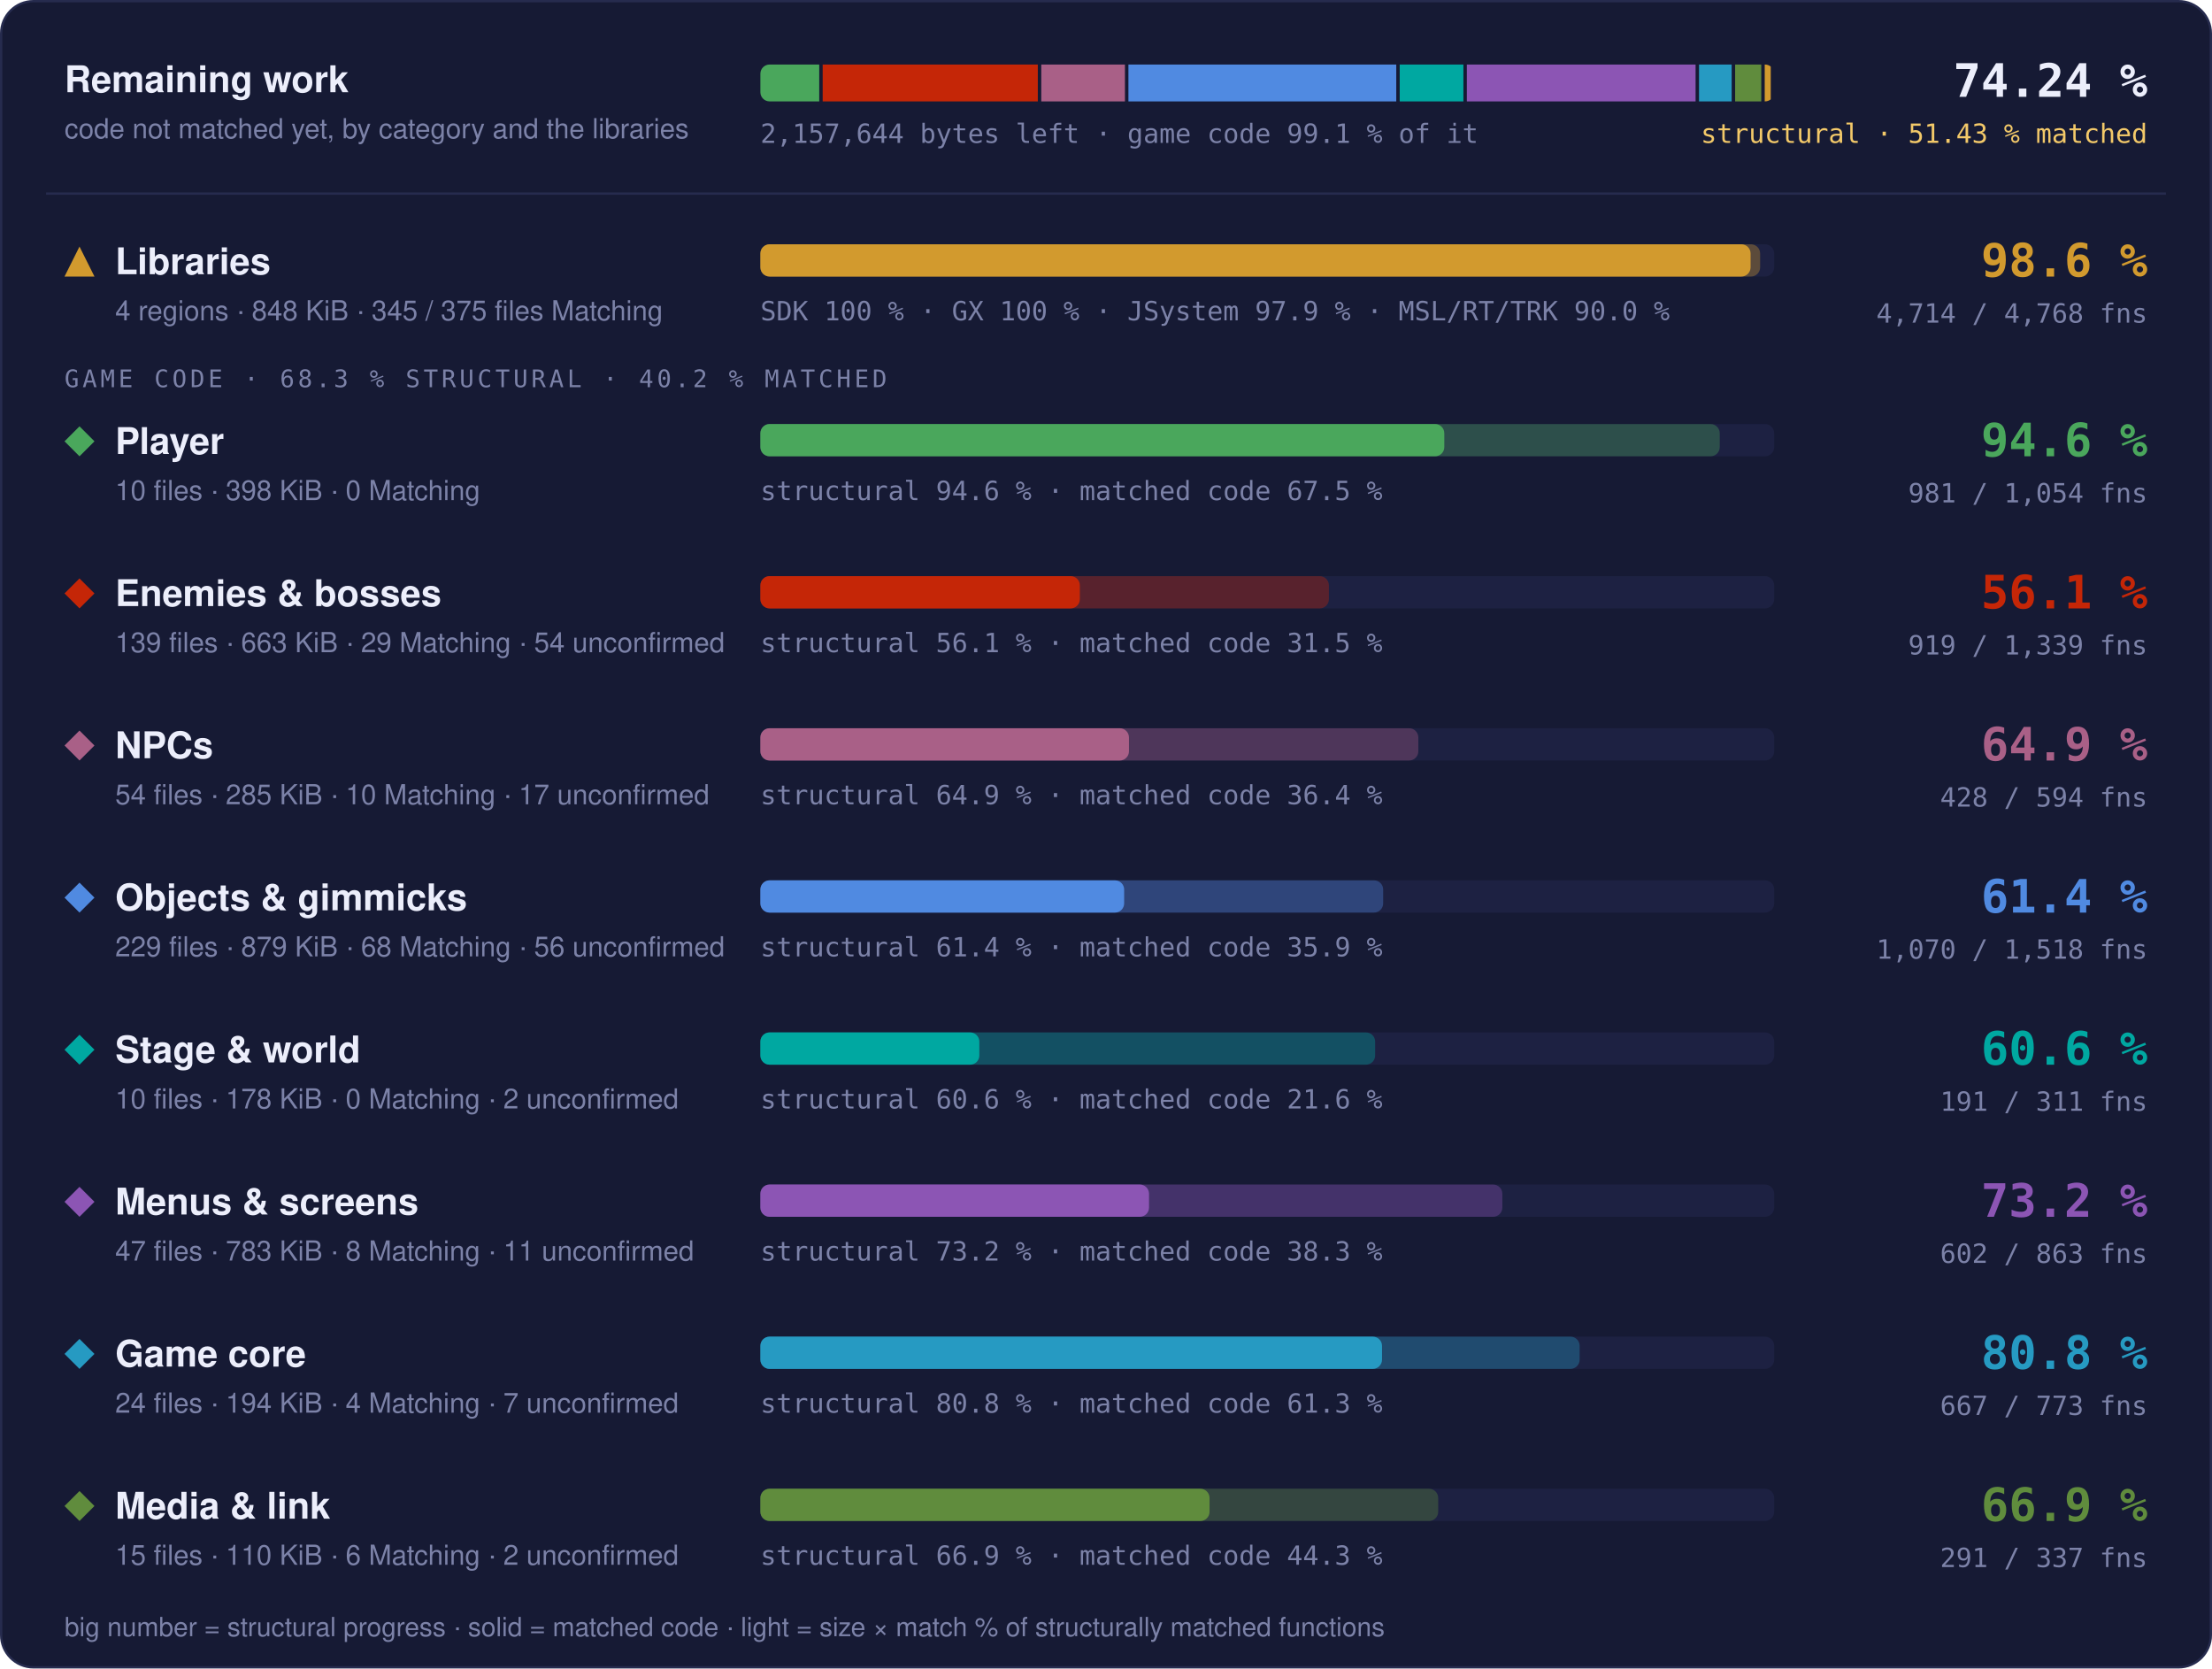
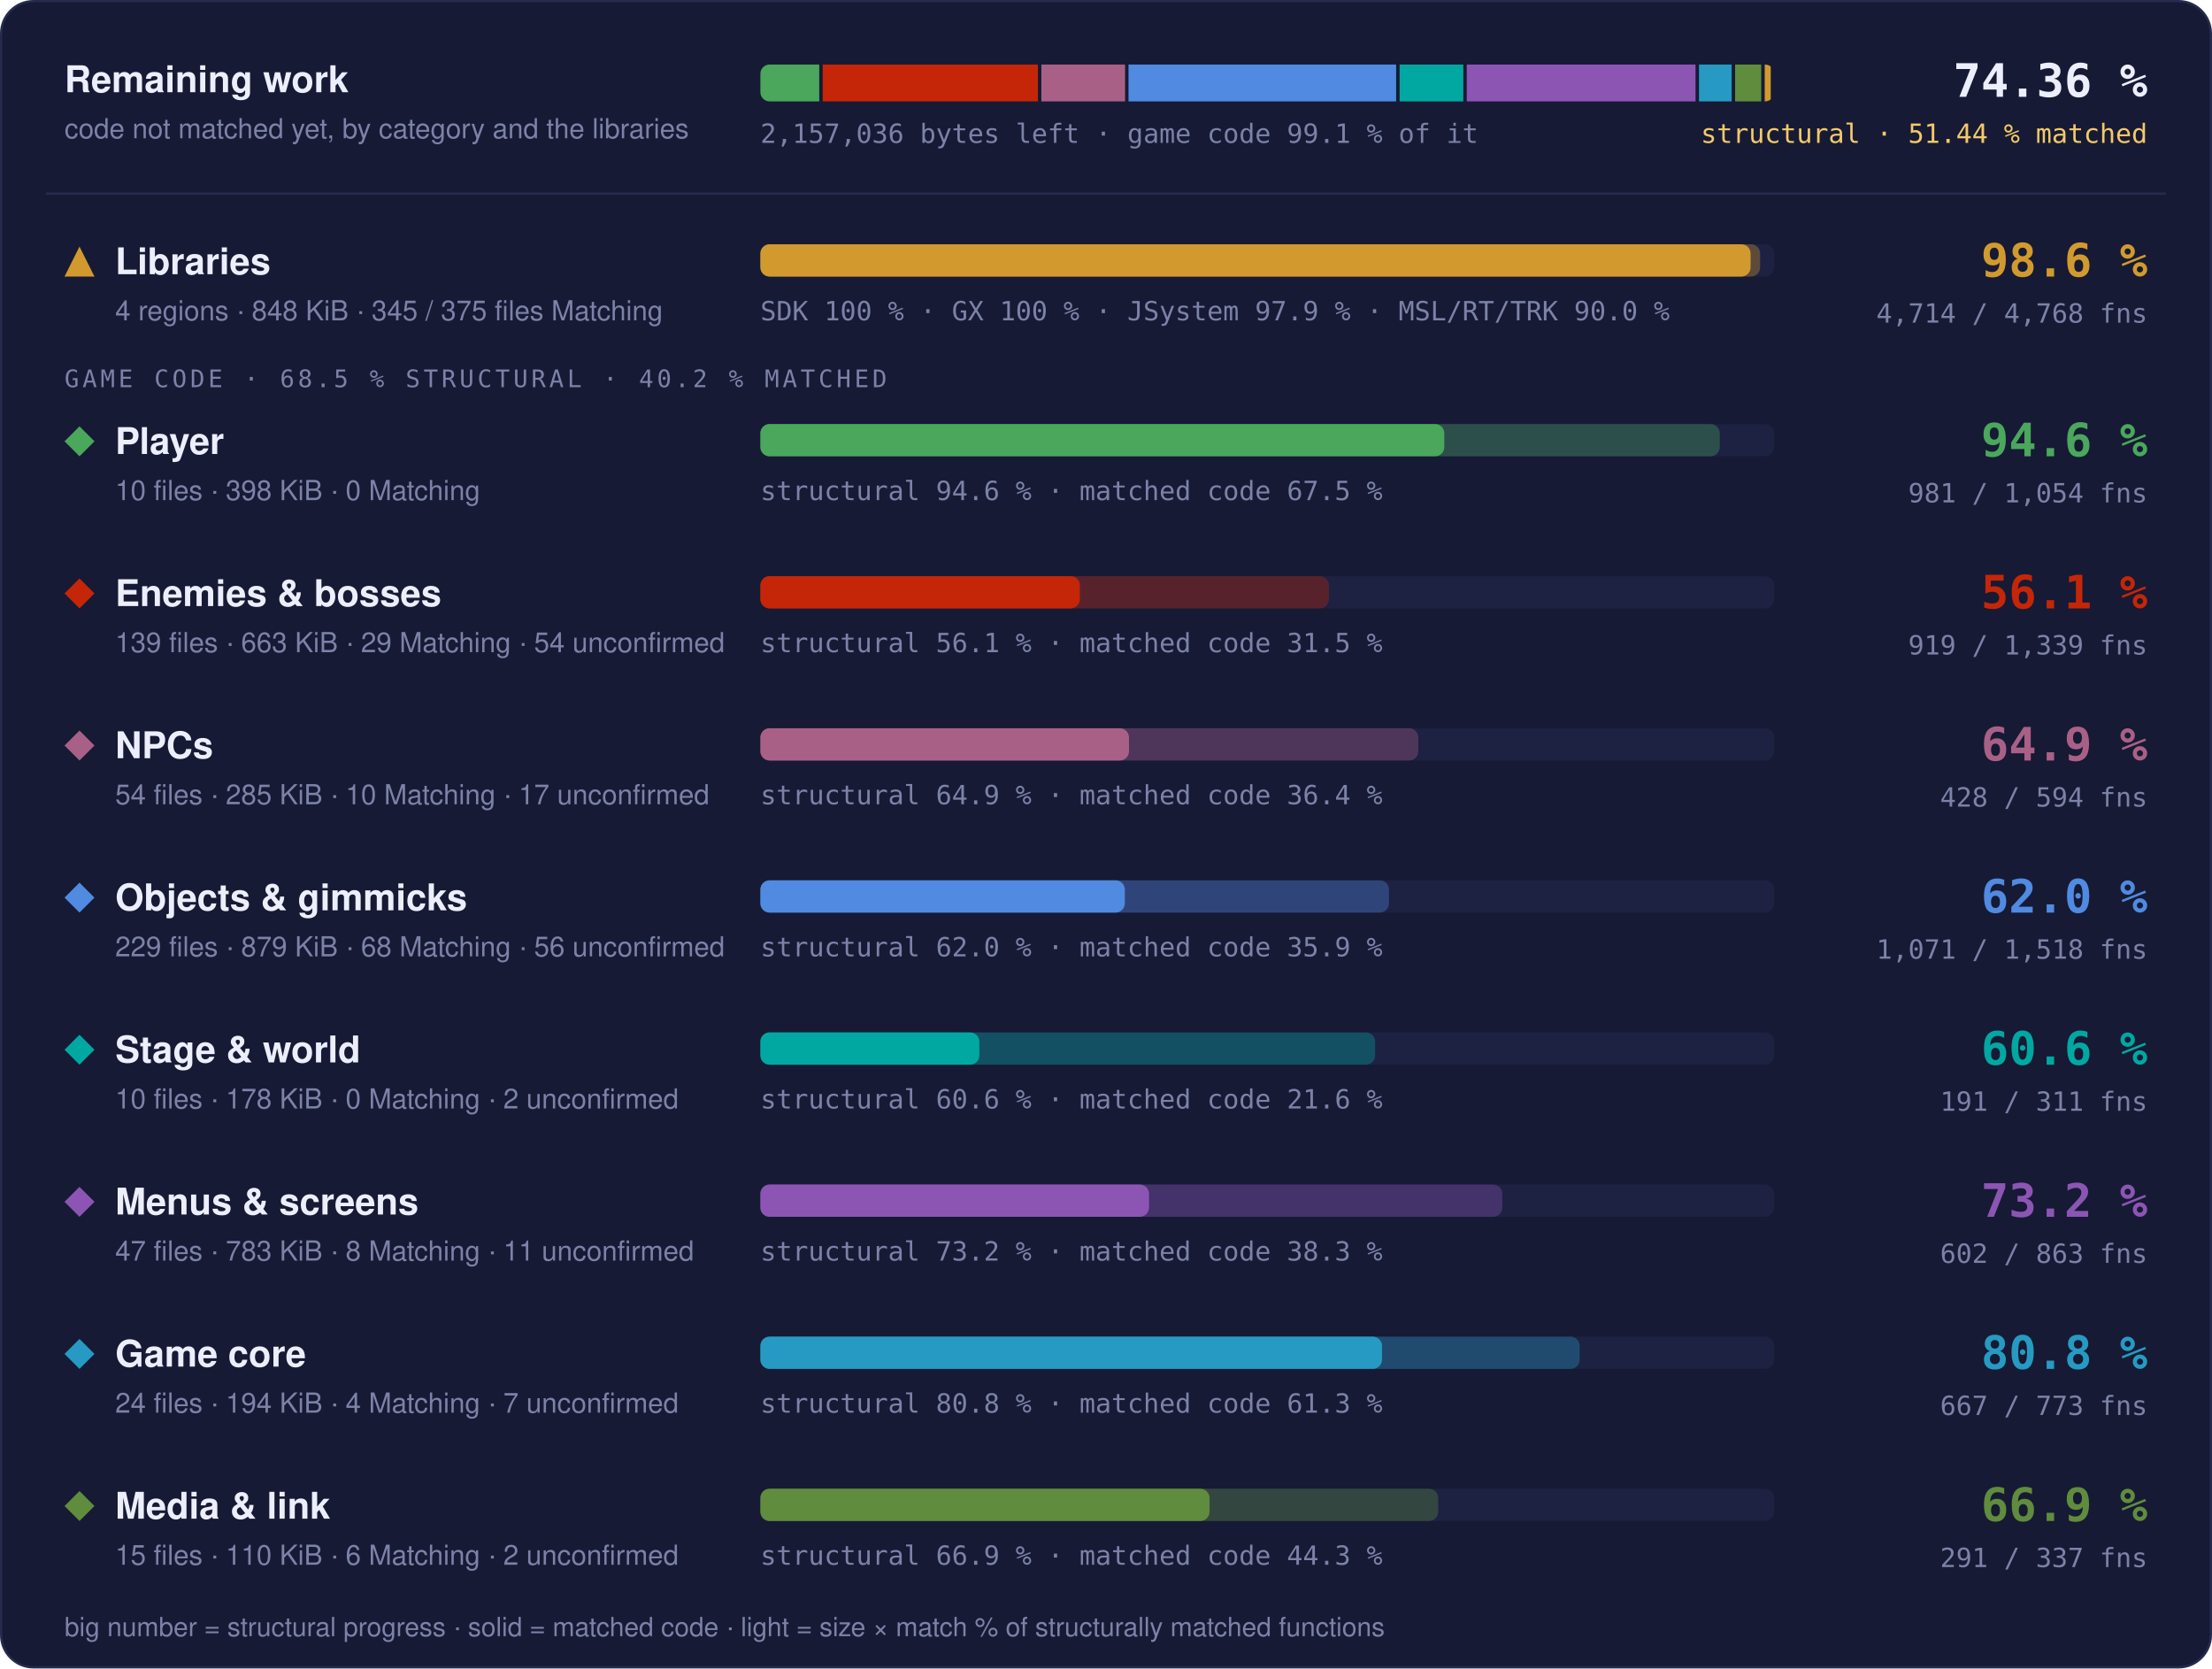
- <svg xmlns="http://www.w3.org/2000/svg" width="960" height="724" viewBox="0 0 960 724" role="img" aria-label="Progress overview: Libraries 98.6 % structural, 97.7 % matched code, 4714 of 4768 functions; Player 94.6 % structural, 67.5 % matched code, 981 of 1054 functions; Enemies &amp; bosses 56.1 % structural, 31.5 % matched code, 919 of 1339 functions; NPCs 64.9 % structural, 36.4 % matched code, 428 of 594 functions; Objects &amp; gimmicks 61.4 % structural, 35.9 % matched code, 1070 of 1518 functions; Stage &amp; world 60.6 % structural, 21.6 % matched code, 191 of 311 functions; Menus &amp; screens 73.2 % structural, 38.3 % matched code, 602 of 863 functions; Game core 80.8 % structural, 61.3 % matched code, 667 of 773 functions; Media &amp; link 66.9 % structural, 44.3 % matched code, 291 of 337 functions">
+ <svg xmlns="http://www.w3.org/2000/svg" width="960" height="724" viewBox="0 0 960 724" role="img" aria-label="Progress overview: Libraries 98.6 % structural, 97.7 % matched code, 4714 of 4768 functions; Player 94.6 % structural, 67.5 % matched code, 981 of 1054 functions; Enemies &amp; bosses 56.1 % structural, 31.5 % matched code, 919 of 1339 functions; NPCs 64.9 % structural, 36.4 % matched code, 428 of 594 functions; Objects &amp; gimmicks 62.0 % structural, 35.9 % matched code, 1071 of 1518 functions; Stage &amp; world 60.6 % structural, 21.6 % matched code, 191 of 311 functions; Menus &amp; screens 73.2 % structural, 38.3 % matched code, 602 of 863 functions; Game core 80.8 % structural, 61.3 % matched code, 667 of 773 functions; Media &amp; link 66.9 % structural, 44.3 % matched code, 291 of 337 functions">
  <style>text { font-family: -apple-system, BlinkMacSystemFont, 'Segoe UI', Helvetica, Arial, sans-serif; } .mono { font-family: ui-monospace, SFMono-Regular, 'SF Mono', Menlo, Consolas, monospace; } .grow { transform-box: fill-box; transform-origin: 0 50%; animation: grow 1.4s cubic-bezier(.2,.8,.2,1) both; } @keyframes grow { from { transform: scaleX(0); } } @media (prefers-reduced-motion: reduce) { * { animation: none !important; } }</style>
  <rect x="0.5" y="0.5" width="959" height="723" rx="14" fill="#161a34" stroke="#262b4e" />
  <text x="28" y="40" font-size="16" font-weight="700" fill="#eceefb">Remaining work</text>
  <text x="28" y="60" font-size="12" fill="#7c82a8">code not matched yet, by category and the libraries</text>
  <clipPath id="rw">
    <rect x="330" y="28" width="440" height="16" rx="4" />
  </clipPath>
  <g clip-path="url(#rw)">
-     <rect class="grow" x="330.00" y="28" width="25.54" height="16" fill="#4aa75c" />
-     <rect class="grow" x="357.04" y="28" width="93.37" height="16" fill="#c52607" />
-     <rect class="grow" x="451.91" y="28" width="36.31" height="16" fill="#a96087" />
-     <rect class="grow" x="489.73" y="28" width="116.24" height="16" fill="#508ae1" />
-     <rect class="grow" x="607.47" y="28" width="27.64" height="16" fill="#00a8a1" />
-     <rect class="grow" x="636.61" y="28" width="99.27" height="16" fill="#8c55b4" />
-     <rect class="grow" x="737.37" y="28" width="14.17" height="16" fill="#269ac2" />
-     <rect class="grow" x="753.04" y="28" width="11.34" height="16" fill="#608c3d" />
+     <rect class="grow" x="330.00" y="28" width="25.55" height="16" fill="#4aa75c" />
+     <rect class="grow" x="357.05" y="28" width="93.40" height="16" fill="#c52607" />
+     <rect class="grow" x="451.95" y="28" width="36.33" height="16" fill="#a96087" />
+     <rect class="grow" x="489.77" y="28" width="116.15" height="16" fill="#508ae1" />
+     <rect class="grow" x="607.42" y="28" width="27.65" height="16" fill="#00a8a1" />
+     <rect class="grow" x="636.57" y="28" width="99.29" height="16" fill="#8c55b4" />
+     <rect class="grow" x="737.36" y="28" width="14.17" height="16" fill="#269ac2" />
+     <rect class="grow" x="753.03" y="28" width="11.34" height="16" fill="#608c3d" />
    <rect class="grow" x="765.88" y="28" width="2.62" height="16" fill="#d29a2e" />
  </g>
-   <text x="330" y="62" class="mono" font-size="11.5" fill="#7c82a8">2,157,644 bytes left · game code 99.1 % of it</text>
-   <text x="932" y="42" text-anchor="end" class="mono" font-size="20" font-weight="700" fill="#eceefb">74.24 %</text>
-   <text x="932" y="62" text-anchor="end" class="mono" font-size="11.5" fill="#f3c969">structural · 51.43 % matched</text>
+   <text x="330" y="62" class="mono" font-size="11.5" fill="#7c82a8">2,157,036 bytes left · game code 99.1 % of it</text>
+   <text x="932" y="42" text-anchor="end" class="mono" font-size="20" font-weight="700" fill="#eceefb">74.36 %</text>
+   <text x="932" y="62" text-anchor="end" class="mono" font-size="11.5" fill="#f3c969">structural · 51.44 % matched</text>
  <line x1="20" x2="940" y1="84" y2="84" stroke="#262b4e" />
  <g fill="#d29a2e">
    <path d="M34.5 107L41 120L28 120Z" />
  </g>
  <text x="50" y="119" font-size="16" font-weight="700" fill="#eceefb">Libraries</text>
  <text x="50" y="139" font-size="12" fill="#7c82a8">4 regions · 848 KiB · 345 / 375 files Matching</text>
  <rect x="330" y="106" width="440" height="14" rx="4" fill="#1d2142" />
  <rect class="grow" style="animation-delay:0.0s" x="330" y="106" width="433.89" height="14" rx="4" fill="#d29a2e" fill-opacity="0.35" />
  <rect class="grow" style="animation-delay:0.0s" x="330" y="106" width="429.75" height="14" rx="4" fill="#d29a2e" />
  <text x="330" y="139" class="mono" font-size="11.5" fill="#7c82a8">SDK 100 % · GX 100 % · JSystem 97.9 % · MSL/RT/TRK 90.0 %</text>
  <text x="932" y="120" text-anchor="end" class="mono" font-size="20" font-weight="700" fill="#d29a2e">98.6 %</text>
  <text x="932" y="140" text-anchor="end" class="mono" font-size="11.5" fill="#7c82a8">4,714 / 4,768 fns</text>
-   <text x="28" y="168" class="mono" font-size="10.5" letter-spacing="0.14em" fill="#7c82a8">GAME CODE · 68.3 % STRUCTURAL · 40.2 % MATCHED</text>
+   <text x="28" y="168" class="mono" font-size="10.5" letter-spacing="0.14em" fill="#7c82a8">GAME CODE · 68.5 % STRUCTURAL · 40.2 % MATCHED</text>
  <g fill="#4aa75c">
    <path d="M34.5 185L41 191.5L34.5 198L28 191.5Z" />
  </g>
  <text x="50" y="197" font-size="16" font-weight="700" fill="#eceefb">Player</text>
  <text x="50" y="217" font-size="12" fill="#7c82a8">10 files · 398 KiB · 0 Matching</text>
  <rect x="330" y="184" width="440" height="14" rx="4" fill="#1d2142" />
  <rect class="grow" style="animation-delay:0.1s" x="330" y="184" width="416.36" height="14" rx="4" fill="#4aa75c" fill-opacity="0.35" />
  <rect class="grow" style="animation-delay:0.1s" x="330" y="184" width="296.82" height="14" rx="4" fill="#4aa75c" />
  <text x="330" y="217" class="mono" font-size="11.5" fill="#7c82a8">structural 94.6 % · matched code 67.5 %</text>
  <text x="932" y="198" text-anchor="end" class="mono" font-size="20" font-weight="700" fill="#4aa75c">94.6 %</text>
  <text x="932" y="218" text-anchor="end" class="mono" font-size="11.5" fill="#7c82a8">981 / 1,054 fns</text>
  <g fill="#c52607">
    <path d="M34.5 251L41 257.5L34.5 264L28 257.5Z" />
  </g>
  <text x="50" y="263" font-size="16" font-weight="700" fill="#eceefb">Enemies &amp; bosses</text>
  <text x="50" y="283" font-size="12" fill="#7c82a8">139 files · 663 KiB · 29 Matching · 54 unconfirmed</text>
  <rect x="330" y="250" width="440" height="14" rx="4" fill="#1d2142" />
  <rect class="grow" style="animation-delay:0.2s" x="330" y="250" width="246.74" height="14" rx="4" fill="#c52607" fill-opacity="0.35" />
  <rect class="grow" style="animation-delay:0.2s" x="330" y="250" width="138.65" height="14" rx="4" fill="#c52607" />
  <text x="330" y="283" class="mono" font-size="11.5" fill="#7c82a8">structural 56.1 % · matched code 31.5 %</text>
  <text x="932" y="264" text-anchor="end" class="mono" font-size="20" font-weight="700" fill="#c52607">56.1 %</text>
  <text x="932" y="284" text-anchor="end" class="mono" font-size="11.5" fill="#7c82a8">919 / 1,339 fns</text>
  <g fill="#a96087">
    <path d="M34.5 317L41 323.5L34.5 330L28 323.5Z" />
  </g>
  <text x="50" y="329" font-size="16" font-weight="700" fill="#eceefb">NPCs</text>
  <text x="50" y="349" font-size="12" fill="#7c82a8">54 files · 285 KiB · 10 Matching · 17 unconfirmed</text>
  <rect x="330" y="316" width="440" height="14" rx="4" fill="#1d2142" />
  <rect class="grow" style="animation-delay:0.3s" x="330" y="316" width="285.55" height="14" rx="4" fill="#a96087" fill-opacity="0.35" />
  <rect class="grow" style="animation-delay:0.3s" x="330" y="316" width="159.97" height="14" rx="4" fill="#a96087" />
  <text x="330" y="349" class="mono" font-size="11.5" fill="#7c82a8">structural 64.9 % · matched code 36.4 %</text>
  <text x="932" y="330" text-anchor="end" class="mono" font-size="20" font-weight="700" fill="#a96087">64.9 %</text>
  <text x="932" y="350" text-anchor="end" class="mono" font-size="11.5" fill="#7c82a8">428 / 594 fns</text>
  <g fill="#508ae1">
    <path d="M34.5 383L41 389.5L34.5 396L28 389.5Z" />
  </g>
  <text x="50" y="395" font-size="16" font-weight="700" fill="#eceefb">Objects &amp; gimmicks</text>
  <text x="50" y="415" font-size="12" fill="#7c82a8">229 files · 879 KiB · 68 Matching · 56 unconfirmed</text>
  <rect x="330" y="382" width="440" height="14" rx="4" fill="#1d2142" />
-   <rect class="grow" style="animation-delay:0.4s" x="330" y="382" width="270.29" height="14" rx="4" fill="#508ae1" fill-opacity="0.35" />
-   <rect class="grow" style="animation-delay:0.4s" x="330" y="382" width="157.88" height="14" rx="4" fill="#508ae1" />
-   <text x="330" y="415" class="mono" font-size="11.5" fill="#7c82a8">structural 61.4 % · matched code 35.9 %</text>
-   <text x="932" y="396" text-anchor="end" class="mono" font-size="20" font-weight="700" fill="#508ae1">61.4 %</text>
-   <text x="932" y="416" text-anchor="end" class="mono" font-size="11.5" fill="#7c82a8">1,070 / 1,518 fns</text>
+   <rect class="grow" style="animation-delay:0.4s" x="330" y="382" width="272.80" height="14" rx="4" fill="#508ae1" fill-opacity="0.35" />
+   <rect class="grow" style="animation-delay:0.4s" x="330" y="382" width="158.17" height="14" rx="4" fill="#508ae1" />
+   <text x="330" y="415" class="mono" font-size="11.5" fill="#7c82a8">structural 62.0 % · matched code 35.9 %</text>
+   <text x="932" y="396" text-anchor="end" class="mono" font-size="20" font-weight="700" fill="#508ae1">62.0 %</text>
+   <text x="932" y="416" text-anchor="end" class="mono" font-size="11.5" fill="#7c82a8">1,071 / 1,518 fns</text>
  <g fill="#00a8a1">
    <path d="M34.5 449L41 455.5L34.5 462L28 455.5Z" />
  </g>
  <text x="50" y="461" font-size="16" font-weight="700" fill="#eceefb">Stage &amp; world</text>
  <text x="50" y="481" font-size="12" fill="#7c82a8">10 files · 178 KiB · 0 Matching · 2 unconfirmed</text>
  <rect x="330" y="448" width="440" height="14" rx="4" fill="#1d2142" />
  <rect class="grow" style="animation-delay:0.5s" x="330" y="448" width="266.81" height="14" rx="4" fill="#00a8a1" fill-opacity="0.35" />
  <rect class="grow" style="animation-delay:0.5s" x="330" y="448" width="95.03" height="14" rx="4" fill="#00a8a1" />
  <text x="330" y="481" class="mono" font-size="11.5" fill="#7c82a8">structural 60.6 % · matched code 21.6 %</text>
  <text x="932" y="462" text-anchor="end" class="mono" font-size="20" font-weight="700" fill="#00a8a1">60.6 %</text>
  <text x="932" y="482" text-anchor="end" class="mono" font-size="11.5" fill="#7c82a8">191 / 311 fns</text>
  <g fill="#8c55b4">
    <path d="M34.5 515L41 521.5L34.5 528L28 521.5Z" />
  </g>
  <text x="50" y="527" font-size="16" font-weight="700" fill="#eceefb">Menus &amp; screens</text>
  <text x="50" y="547" font-size="12" fill="#7c82a8">47 files · 783 KiB · 8 Matching · 11 unconfirmed</text>
  <rect x="330" y="514" width="440" height="14" rx="4" fill="#1d2142" />
  <rect class="grow" style="animation-delay:0.6s" x="330" y="514" width="322.00" height="14" rx="4" fill="#8c55b4" fill-opacity="0.35" />
  <rect class="grow" style="animation-delay:0.6s" x="330" y="514" width="168.67" height="14" rx="4" fill="#8c55b4" />
  <text x="330" y="547" class="mono" font-size="11.5" fill="#7c82a8">structural 73.2 % · matched code 38.3 %</text>
  <text x="932" y="528" text-anchor="end" class="mono" font-size="20" font-weight="700" fill="#8c55b4">73.2 %</text>
  <text x="932" y="548" text-anchor="end" class="mono" font-size="11.5" fill="#7c82a8">602 / 863 fns</text>
  <g fill="#269ac2">
    <path d="M34.5 581L41 587.5L34.5 594L28 587.5Z" />
  </g>
  <text x="50" y="593" font-size="16" font-weight="700" fill="#eceefb">Game core</text>
  <text x="50" y="613" font-size="12" fill="#7c82a8">24 files · 194 KiB · 4 Matching · 7 unconfirmed</text>
  <rect x="330" y="580" width="440" height="14" rx="4" fill="#1d2142" />
  <rect class="grow" style="animation-delay:0.7s" x="330" y="580" width="355.56" height="14" rx="4" fill="#269ac2" fill-opacity="0.35" />
  <rect class="grow" style="animation-delay:0.7s" x="330" y="580" width="269.79" height="14" rx="4" fill="#269ac2" />
  <text x="330" y="613" class="mono" font-size="11.5" fill="#7c82a8">structural 80.8 % · matched code 61.3 %</text>
  <text x="932" y="594" text-anchor="end" class="mono" font-size="20" font-weight="700" fill="#269ac2">80.8 %</text>
  <text x="932" y="614" text-anchor="end" class="mono" font-size="11.5" fill="#7c82a8">667 / 773 fns</text>
  <g fill="#608c3d">
    <path d="M34.5 647L41 653.5L34.5 660L28 653.5Z" />
  </g>
  <text x="50" y="659" font-size="16" font-weight="700" fill="#eceefb">Media &amp; link</text>
  <text x="50" y="679" font-size="12" fill="#7c82a8">15 files · 110 KiB · 6 Matching · 2 unconfirmed</text>
  <rect x="330" y="646" width="440" height="14" rx="4" fill="#1d2142" />
  <rect class="grow" style="animation-delay:0.8s" x="330" y="646" width="294.17" height="14" rx="4" fill="#608c3d" fill-opacity="0.35" />
  <rect class="grow" style="animation-delay:0.8s" x="330" y="646" width="194.94" height="14" rx="4" fill="#608c3d" />
  <text x="330" y="679" class="mono" font-size="11.5" fill="#7c82a8">structural 66.9 % · matched code 44.3 %</text>
  <text x="932" y="660" text-anchor="end" class="mono" font-size="20" font-weight="700" fill="#608c3d">66.9 %</text>
  <text x="932" y="680" text-anchor="end" class="mono" font-size="11.5" fill="#7c82a8">291 / 337 fns</text>
  <text x="28" y="710" font-size="11.5" fill="#7c82a8">big number = structural progress · solid = matched code · light = size × match % of structurally matched functions</text>
</svg>
